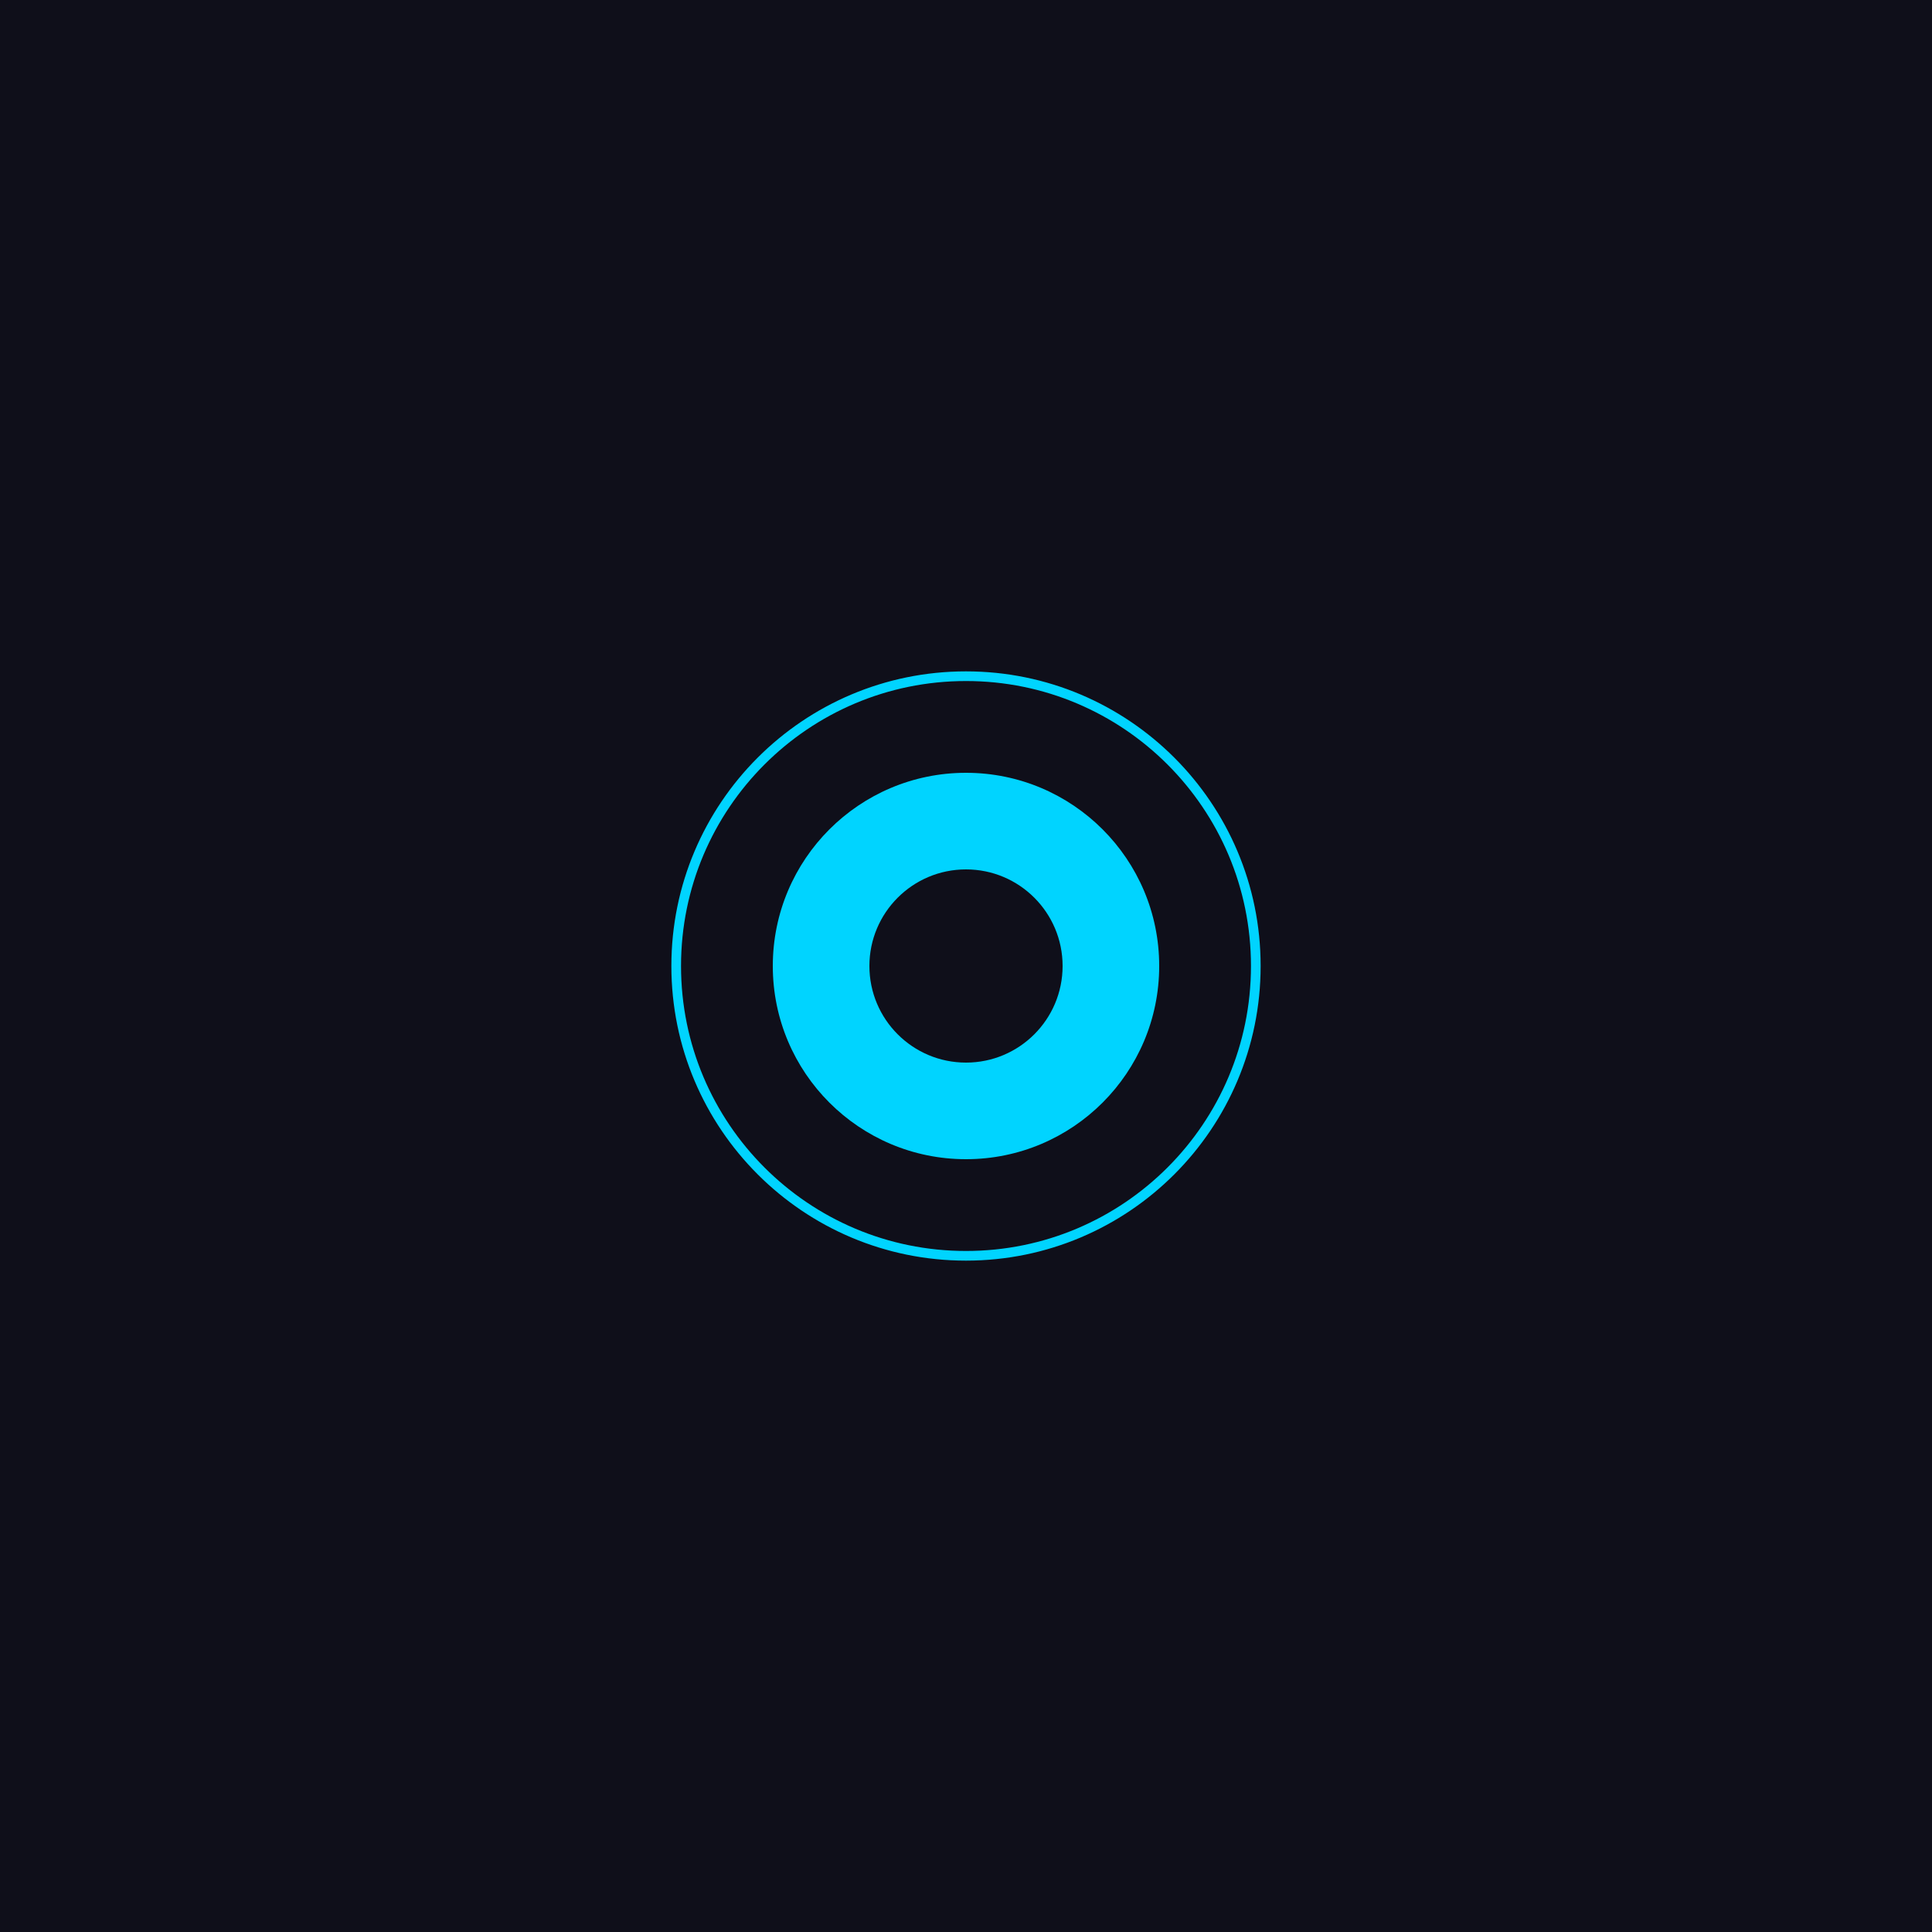
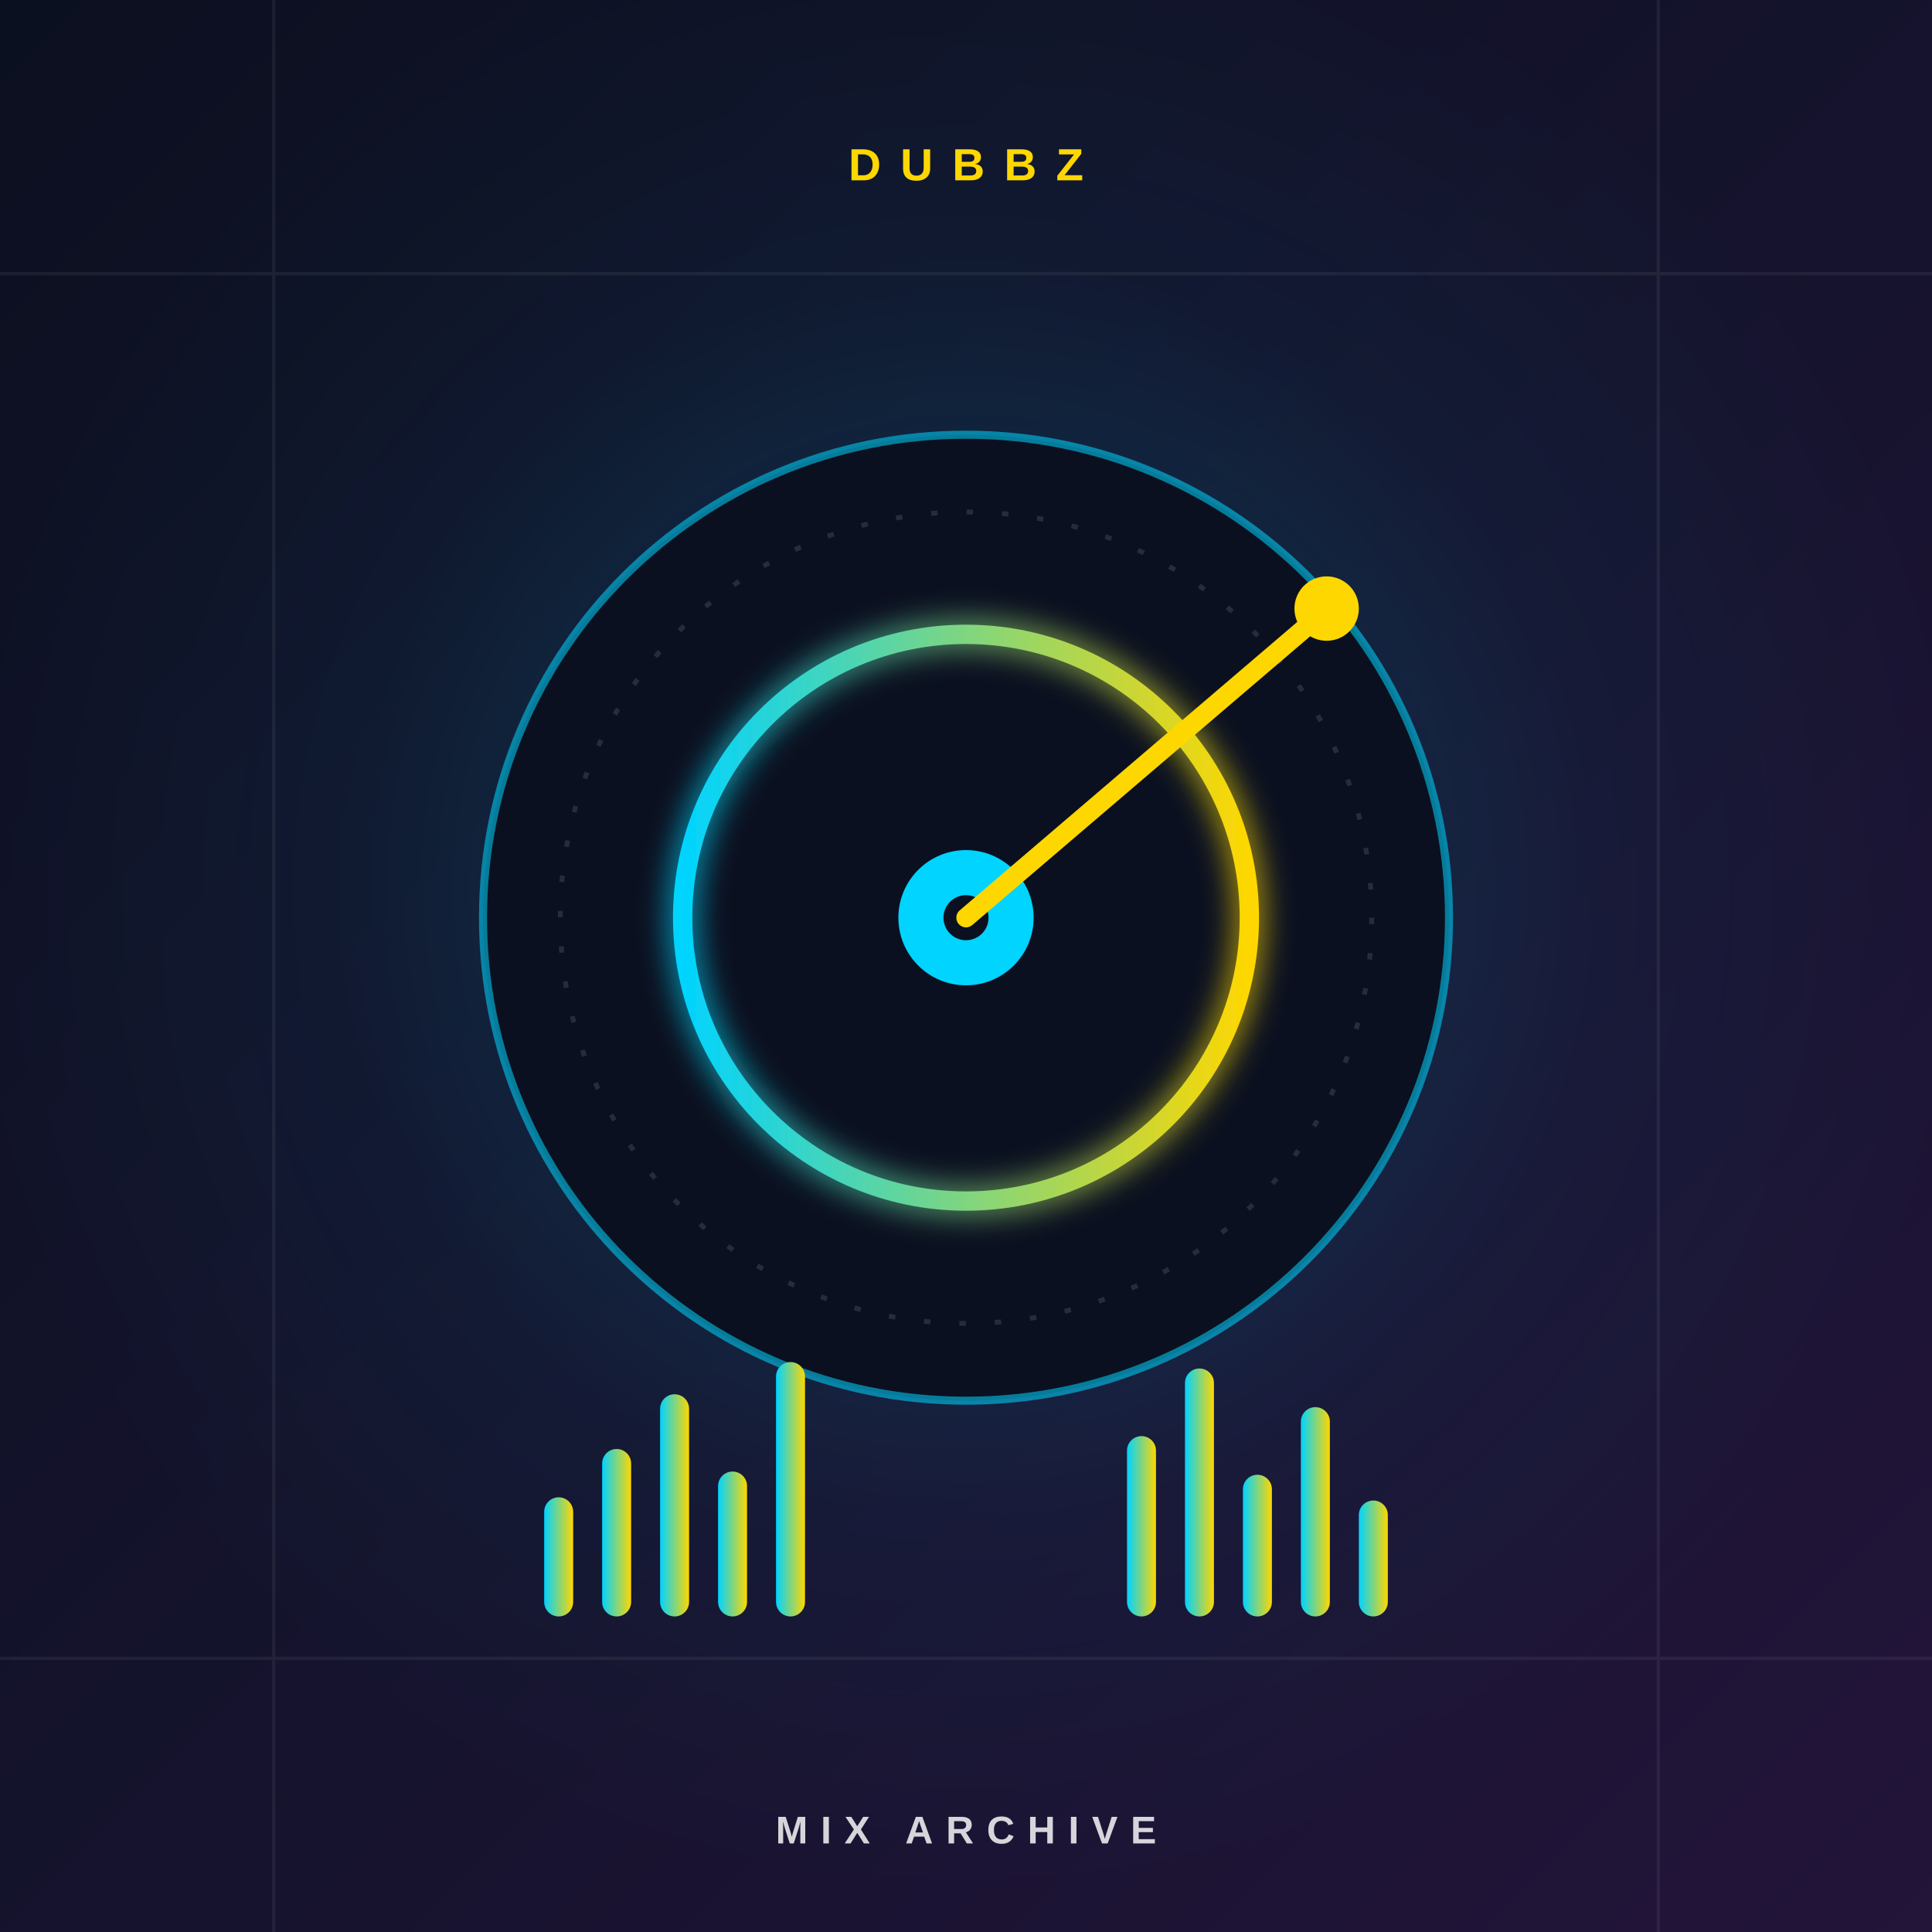
- <svg xmlns="http://www.w3.org/2000/svg" viewBox="0 0 400 400" fill="none">
-   <rect width="400" height="400" fill="#0F0F1A" />
-   <circle cx="200" cy="200" r="60" stroke="#00D4FF" stroke-width="2" fill="none" />
-   <circle cx="200" cy="200" r="40" fill="#00D4FF" />
-   <circle cx="200" cy="200" r="20" fill="#0F0F1A" />
+ <svg xmlns="http://www.w3.org/2000/svg" viewBox="0 0 1200 1200" role="img" aria-labelledby="title desc">
+   <defs>
+     <linearGradient id="bg" x1="0" y1="0" x2="1" y2="1">
+       <stop offset="0" stop-color="#0b1020" />
+       <stop offset="0.52" stop-color="#15132d" />
+       <stop offset="1" stop-color="#23143a" />
+     </linearGradient>
+     <radialGradient id="halo" cx="50%" cy="46%" r="52%">
+       <stop offset="0" stop-color="#00d4ff" stop-opacity="0.22" />
+       <stop offset="0.62" stop-color="#00d4ff" stop-opacity="0.04" />
+       <stop offset="1" stop-color="#00d4ff" stop-opacity="0" />
+     </radialGradient>
+     <linearGradient id="accent" x1="0" y1="0" x2="1" y2="0">
+       <stop offset="0" stop-color="#00d4ff" />
+       <stop offset="1" stop-color="#ffd700" />
+     </linearGradient>
+     <filter id="glow" x="-40%" y="-40%" width="180%" height="180%">
+       <feGaussianBlur stdDeviation="10" result="blur" />
+       <feMerge>
+         <feMergeNode in="blur" />
+         <feMergeNode in="SourceGraphic" />
+       </feMerge>
+     </filter>
+   </defs>
+   <rect width="1200" height="1200" fill="url(#bg)" />
+   <rect width="1200" height="1200" fill="url(#halo)" />
+   <path d="M0 170H1200M0 1030H1200M170 0V1200M1030 0V1200" stroke="#ffffff" stroke-opacity="0.06" stroke-width="2" />
+   <circle cx="600" cy="570" r="300" fill="#0b1020" stroke="#00d4ff" stroke-opacity="0.55" stroke-width="5" />
+   <circle cx="600" cy="570" r="252" fill="none" stroke="#ffffff" stroke-opacity="0.12" stroke-width="3" stroke-dasharray="4 18" />
+   <circle cx="600" cy="570" r="176" fill="none" stroke="url(#accent)" stroke-width="12" filter="url(#glow)" />
+   <circle cx="600" cy="570" r="42" fill="#00d4ff" />
+   <circle cx="600" cy="570" r="14" fill="#0b1020" />
+   <path d="M600 570L820 382" stroke="#ffd700" stroke-width="12" stroke-linecap="round" />
+   <circle cx="824" cy="378" r="20" fill="#ffd700" />
+   <g fill="url(#accent)">
+     <rect x="338" y="930" width="18" height="74" rx="9" />
+     <rect x="374" y="900" width="18" height="104" rx="9" />
+     <rect x="410" y="866" width="18" height="138" rx="9" />
+     <rect x="446" y="914" width="18" height="90" rx="9" />
+     <rect x="482" y="846" width="18" height="158" rx="9" />
+     <rect x="700" y="892" width="18" height="112" rx="9" />
+     <rect x="736" y="850" width="18" height="154" rx="9" />
+     <rect x="772" y="916" width="18" height="88" rx="9" />
+     <rect x="808" y="874" width="18" height="130" rx="9" />
+     <rect x="844" y="932" width="18" height="72" rx="9" />
+   </g>
+   <text x="600" y="112" fill="#ffd700" font-family="Arial, Helvetica, sans-serif" font-size="28" font-weight="700" letter-spacing="12" text-anchor="middle">DUBBZ</text>
+   <text x="600" y="1145" fill="#ffffff" fill-opacity="0.82" font-family="Arial, Helvetica, sans-serif" font-size="24" font-weight="700" letter-spacing="8" text-anchor="middle">MIX ARCHIVE</text>
</svg>
